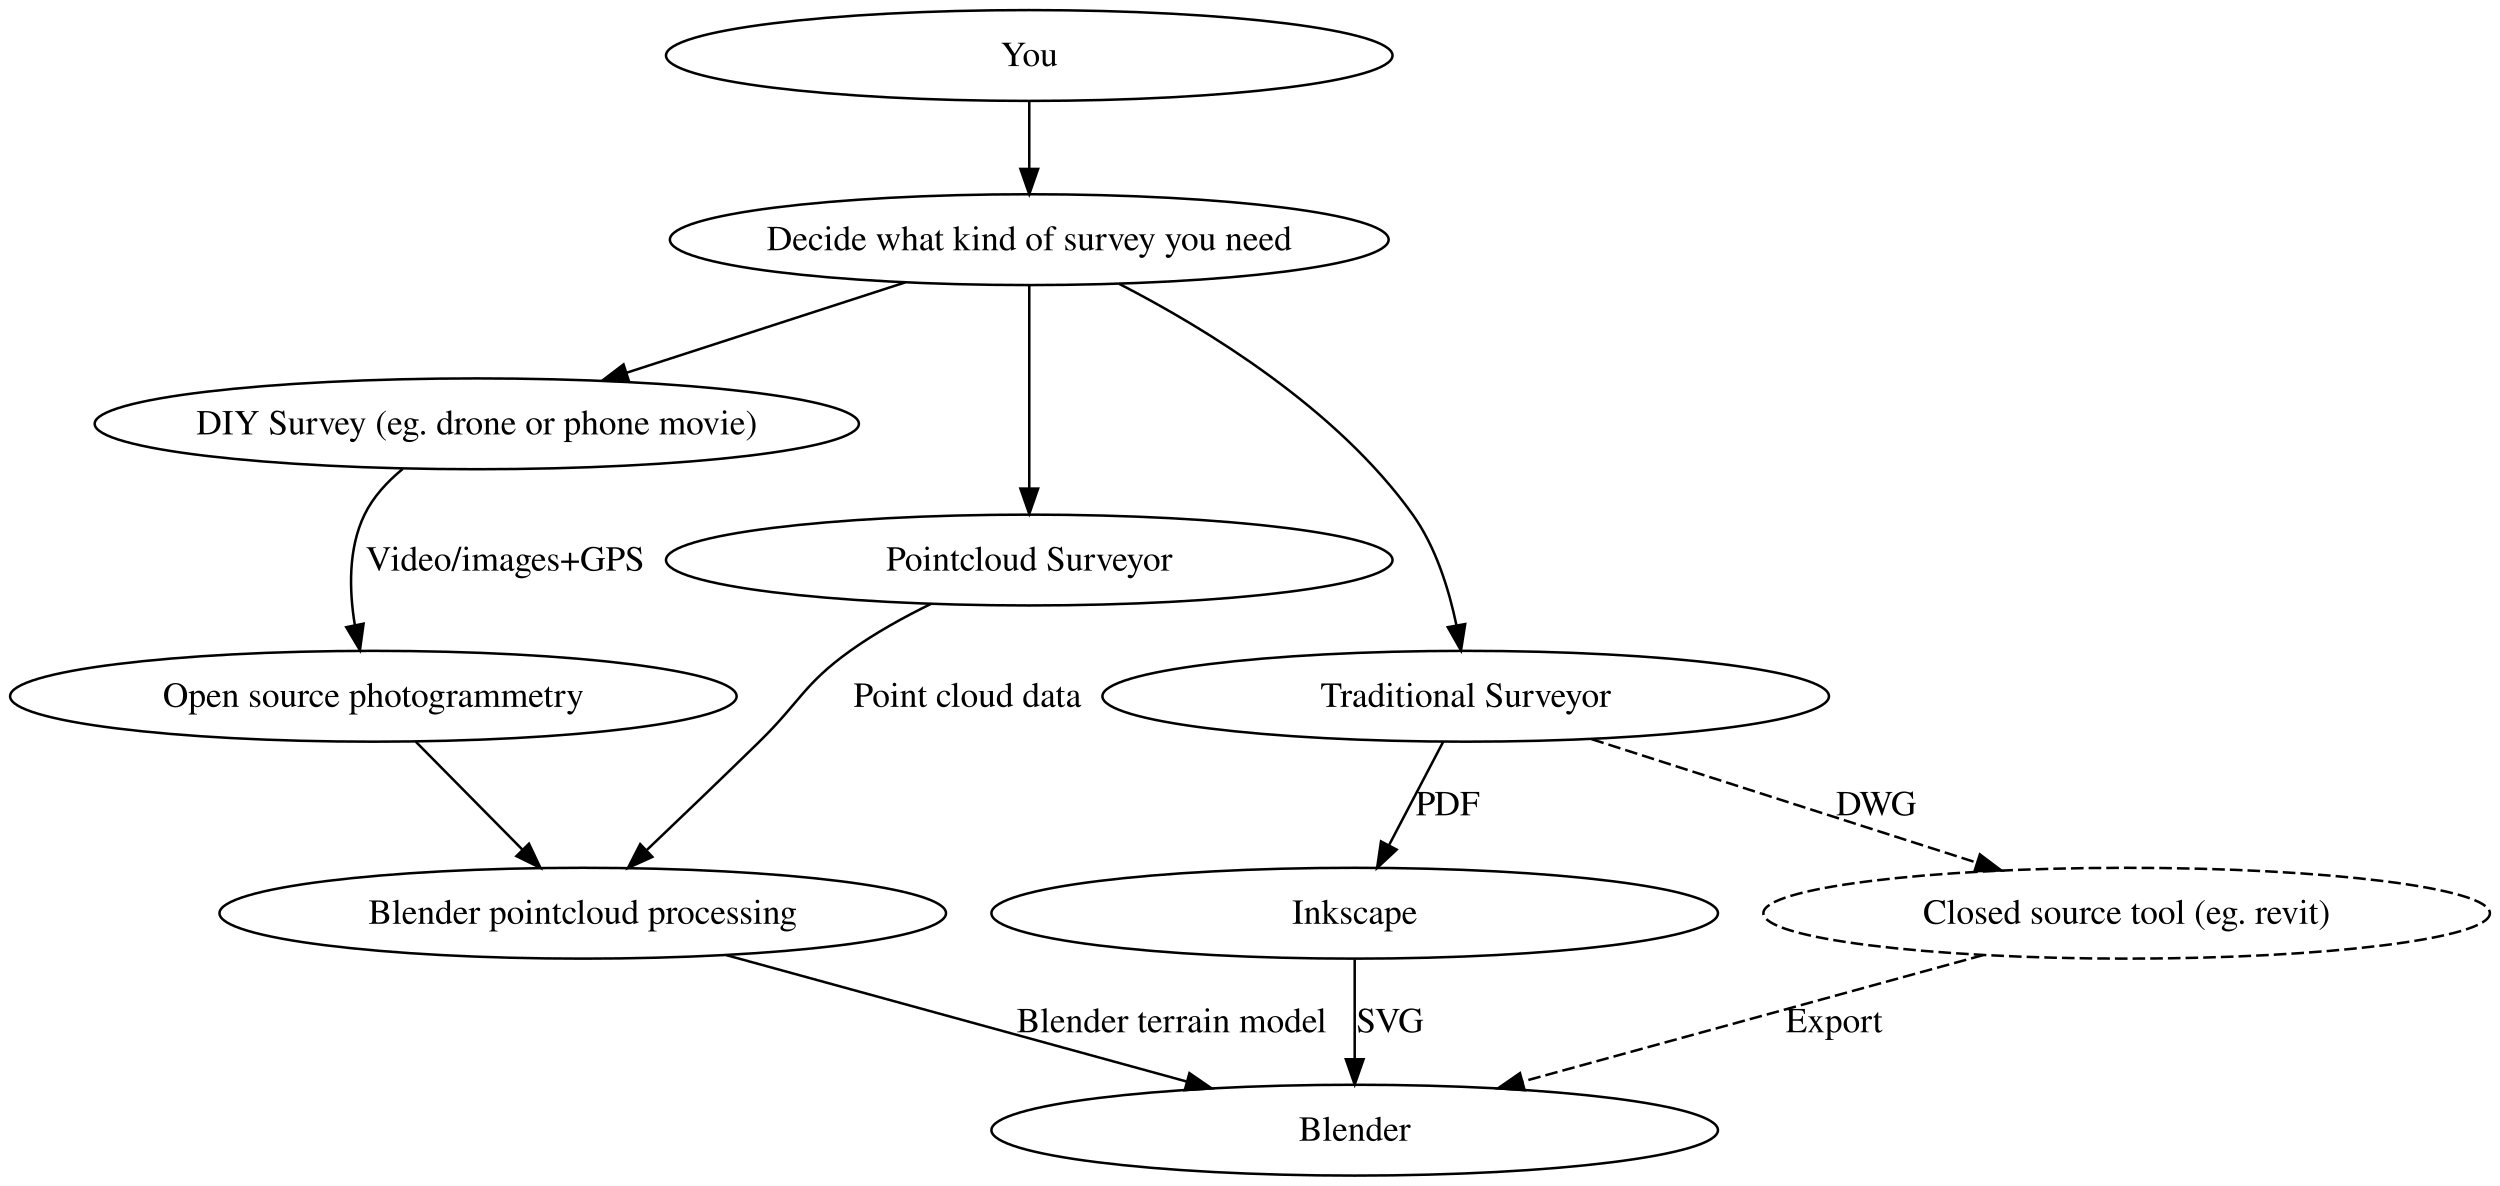
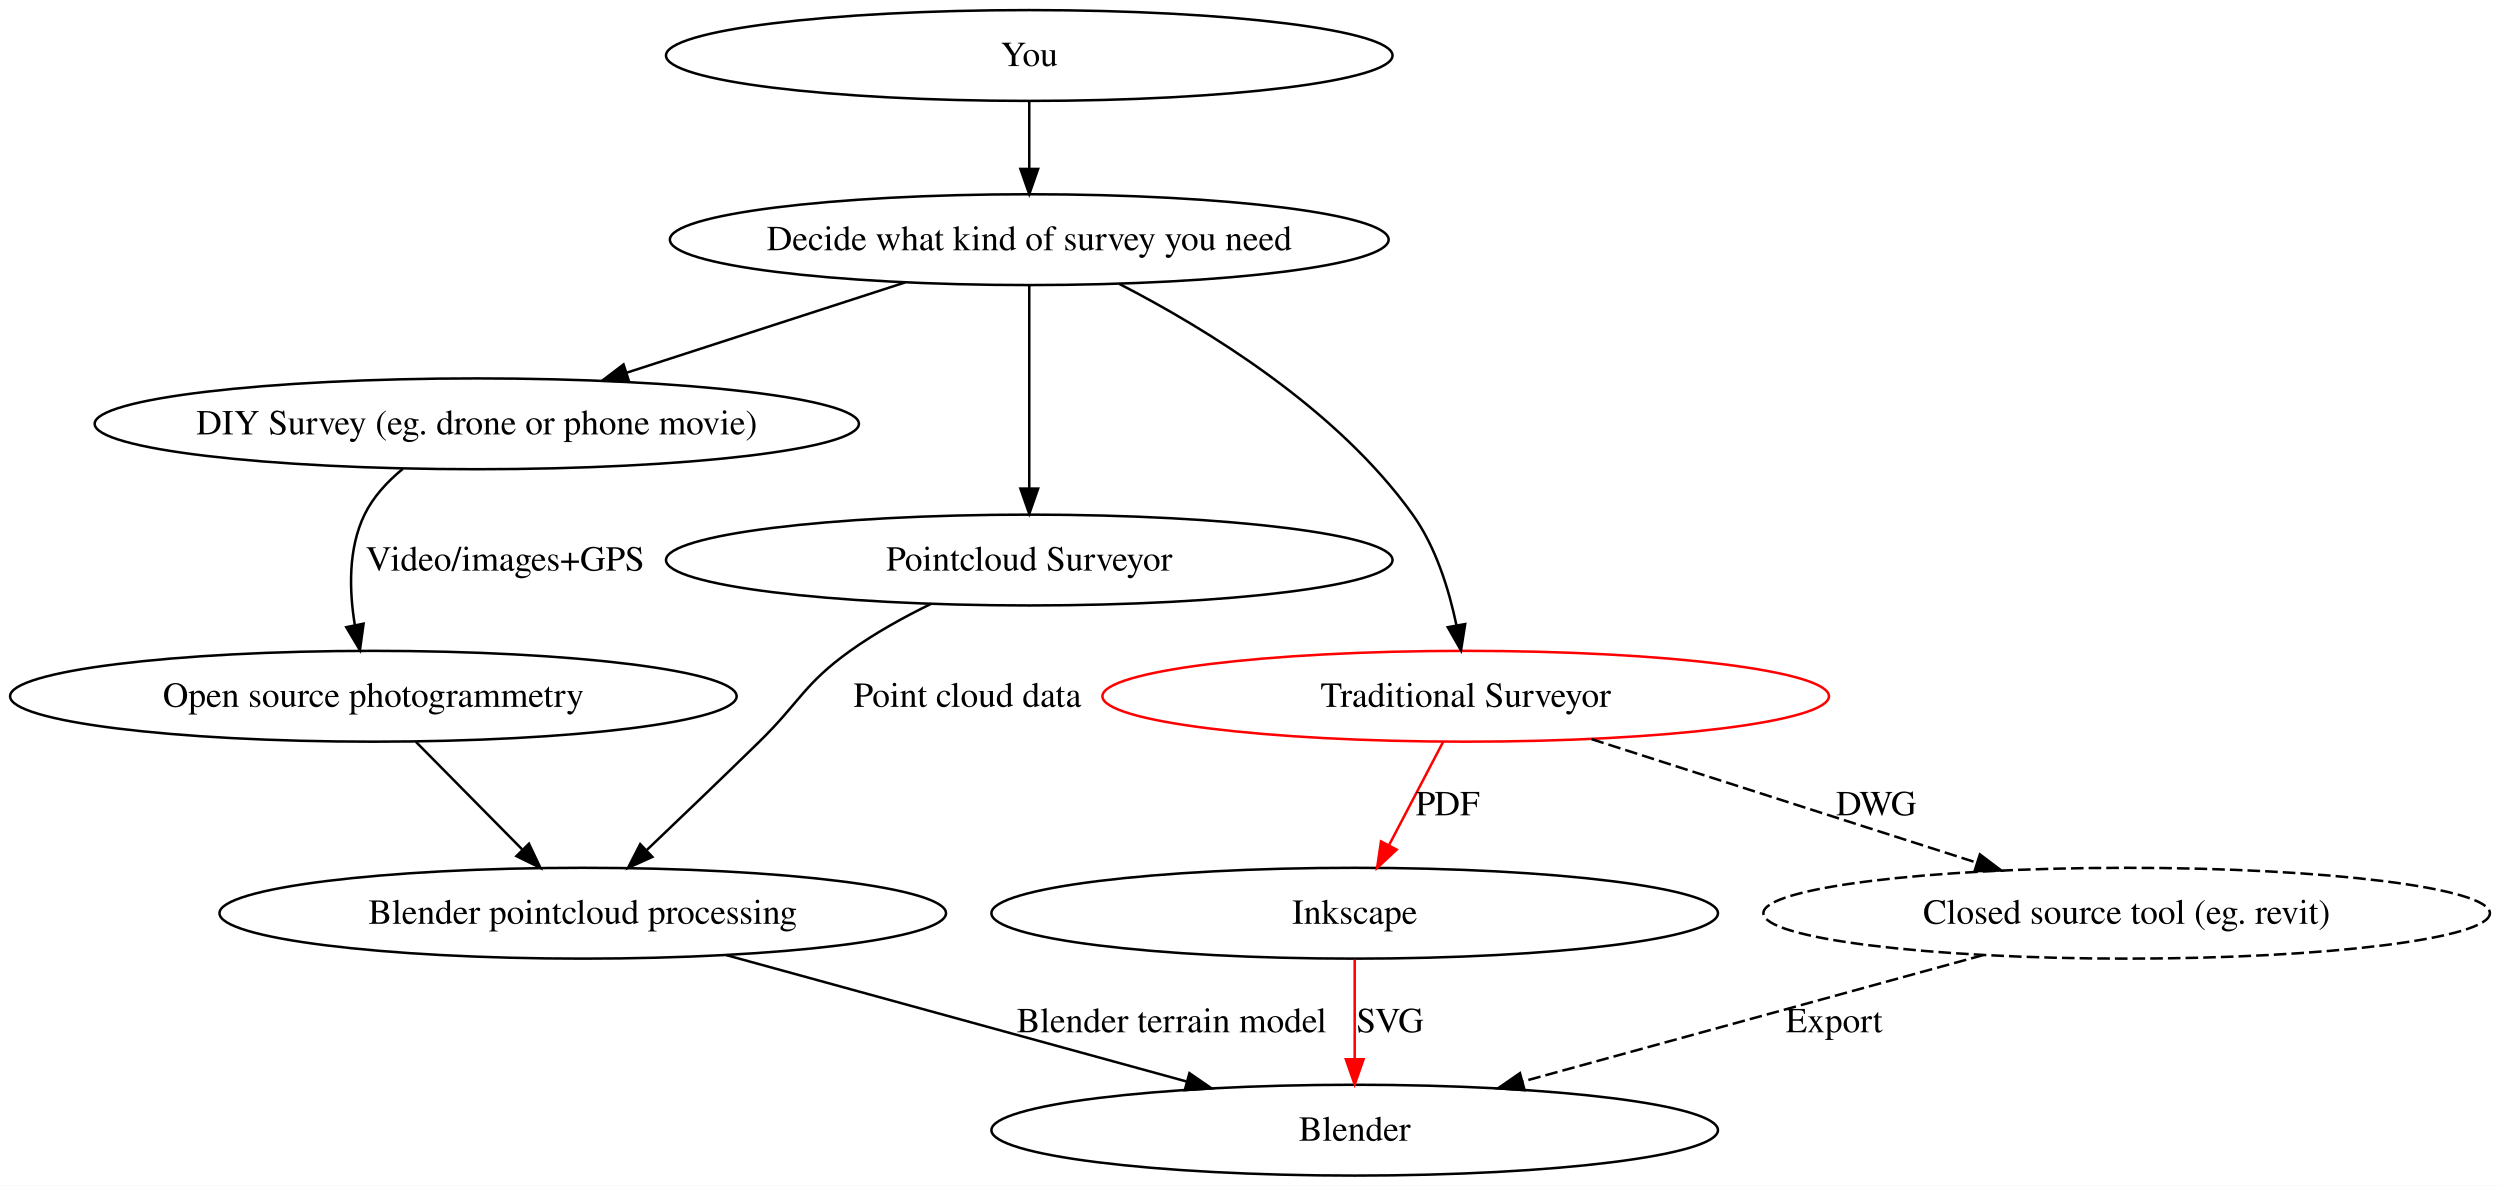
<svg xmlns="http://www.w3.org/2000/svg" width="991pt" height="470pt" viewBox="0.00 0.00 991.00 470.00">
  <g id="graph0" class="graph" transform="scale(1 1) rotate(0) translate(4 466)">
    <polygon fill="white" stroke="transparent" points="-4,4 -4,-466 987,-466 987,4 -4,4" />
    <g id="node1" class="node">
      <ellipse fill="none" stroke="black" cx="404" cy="-371" rx="142.46" ry="18" />
      <text text-anchor="middle" x="404" y="-366.8" font-family="Times,serif" font-size="14.00">Decide what kind of survey you need</text>
    </g>
    <g id="node2" class="node">
      <ellipse fill="none" stroke="black" cx="185" cy="-298" rx="151.47" ry="18" />
      <text text-anchor="middle" x="185" y="-293.8" font-family="Times,serif" font-size="14.00">DIY Survey (eg. drone or phone movie)</text>
    </g>
    <g id="edge4" class="edge">
      <path fill="none" stroke="black" d="M354.85,-354.07C322.11,-343.45 278.91,-329.45 244.27,-318.22" />
      <polygon fill="black" stroke="black" points="245.33,-314.88 234.74,-315.13 243.17,-321.54 245.33,-314.88" />
    </g>
    <g id="node3" class="node">
      <ellipse fill="none" stroke="black" cx="404" cy="-244" rx="144" ry="18" />
      <text text-anchor="middle" x="404" y="-239.8" font-family="Times,serif" font-size="14.00">Pointcloud Surveyor</text>
    </g>
    <g id="edge2" class="edge">
      <path fill="none" stroke="black" d="M404,-352.88C404,-332.15 404,-296.95 404,-272.42" />
      <polygon fill="black" stroke="black" points="407.5,-272.31 404,-262.31 400.5,-272.31 407.5,-272.31" />
    </g>
    <g id="node4" class="node">
-       <ellipse fill="none" stroke="black" cx="577" cy="-190" rx="144" ry="18" />
+       <ellipse fill="none" stroke="red" cx="577" cy="-190" rx="144" ry="18" />
      <text text-anchor="middle" x="577" y="-185.8" font-family="Times,serif" font-size="14.00">Traditional Surveyor</text>
    </g>
    <g id="edge3" class="edge">
      <path fill="none" stroke="black" d="M439.72,-353.44C474.37,-335.6 525.99,-304.01 556,-262 565.17,-249.16 570.37,-232.32 573.31,-218.26" />
      <polygon fill="black" stroke="black" points="576.8,-218.62 575.14,-208.16 569.91,-217.38 576.8,-218.62" />
    </g>
    <g id="node10" class="node">
      <ellipse fill="none" stroke="black" cx="144" cy="-190" rx="144" ry="18" />
      <text text-anchor="middle" x="144" y="-185.8" font-family="Times,serif" font-size="14.00">Open source photogrammetry</text>
    </g>
    <g id="edge9" class="edge">
      <path fill="none" stroke="black" d="M155.69,-280.15C149.57,-275.14 143.93,-269.07 140.5,-262 133.97,-248.55 134.4,-231.94 136.67,-218.16" />
      <polygon fill="black" stroke="black" points="140.12,-218.78 138.68,-208.28 133.26,-217.38 140.12,-218.78" />
      <text text-anchor="middle" x="196.25" y="-239.8" font-family="Times,serif" font-size="14.00">Video/images+GPS</text>
    </g>
    <g id="node7" class="node">
      <ellipse fill="none" stroke="black" cx="227" cy="-104" rx="144" ry="18" />
      <text text-anchor="middle" x="227" y="-99.8" font-family="Times,serif" font-size="14.00">Blender pointcloud processing</text>
    </g>
    <g id="edge8" class="edge">
      <path fill="none" stroke="black" d="M365.11,-226.66C354.3,-221.38 342.84,-215.04 333.01,-208 314.62,-194.82 313.18,-187.83 297,-172 282.32,-157.64 265.73,-141.75 252.38,-129.04" />
      <polygon fill="black" stroke="black" points="254.6,-126.32 244.94,-121.97 249.78,-131.39 254.6,-126.32" />
      <text text-anchor="middle" x="379.49" y="-185.8" font-family="Times,serif" font-size="14.00">Point cloud data</text>
    </g>
    <g id="node6" class="node">
      <ellipse fill="none" stroke="black" cx="533" cy="-104" rx="144" ry="18" />
      <text text-anchor="middle" x="533" y="-99.8" font-family="Times,serif" font-size="14.00">Inkscape</text>
    </g>
    <g id="edge5" class="edge">
-       <path fill="none" stroke="black" d="M568.1,-172C561.95,-160.27 553.67,-144.46 546.69,-131.14" />
-       <polygon fill="black" stroke="black" points="549.63,-129.21 541.89,-121.97 543.43,-132.46 549.63,-129.21" />
+       <path fill="none" stroke="red" d="M568.1,-172C561.95,-160.27 553.67,-144.46 546.69,-131.14" />
+       <polygon fill="red" stroke="red" points="549.63,-129.21 541.89,-121.97 543.43,-132.46 549.63,-129.21" />
      <text text-anchor="middle" x="569.84" y="-142.8" font-family="Times,serif" font-size="14.00">PDF</text>
    </g>
    <g id="node9" class="node">
      <ellipse fill="none" stroke="black" stroke-dasharray="5,2" cx="839" cy="-104" rx="144" ry="18" />
      <text text-anchor="middle" x="839" y="-99.8" font-family="Times,serif" font-size="14.00">Closed source tool (eg. revit)</text>
    </g>
    <g id="edge6" class="edge">
      <path fill="none" stroke="black" stroke-dasharray="5,2" d="M626.9,-173C670.42,-159.05 733.64,-138.78 779.73,-124" />
      <polygon fill="black" stroke="black" points="780.83,-127.32 789.29,-120.94 778.7,-120.66 780.83,-127.32" />
      <text text-anchor="middle" x="739.72" y="-142.8" font-family="Times,serif" font-size="14.00">DWG</text>
    </g>
    <g id="node5" class="node">
      <ellipse fill="none" stroke="black" cx="404" cy="-444" rx="144" ry="18" />
      <text text-anchor="middle" x="404" y="-439.8" font-family="Times,serif" font-size="14.00">You</text>
    </g>
    <g id="edge1" class="edge">
      <path fill="none" stroke="black" d="M404,-425.81C404,-417.79 404,-408.05 404,-399.07" />
      <polygon fill="black" stroke="black" points="407.5,-399.03 404,-389.03 400.5,-399.03 407.5,-399.03" />
    </g>
    <g id="node8" class="node">
      <ellipse fill="none" stroke="black" cx="533" cy="-18" rx="144" ry="18" />
      <text text-anchor="middle" x="533" y="-13.8" font-family="Times,serif" font-size="14.00">Blender</text>
    </g>
    <g id="edge12" class="edge">
-       <path fill="none" stroke="black" d="M533,-85.6C533,-74.26 533,-59.23 533,-46.32" />
-       <polygon fill="black" stroke="black" points="536.5,-46.1 533,-36.1 529.5,-46.1 536.5,-46.1" />
+       <path fill="none" stroke="red" d="M533,-85.6C533,-74.26 533,-59.23 533,-46.32" />
+       <polygon fill="red" stroke="red" points="536.5,-46.1 533,-36.1 529.5,-46.1 536.5,-46.1" />
      <text text-anchor="middle" x="547" y="-56.8" font-family="Times,serif" font-size="14.00">SVG</text>
    </g>
    <g id="edge10" class="edge">
      <path fill="none" stroke="black" d="M283.84,-87.4C335.5,-73.22 411.76,-52.28 466.29,-37.31" />
      <polygon fill="black" stroke="black" points="467.49,-40.61 476.21,-34.59 465.64,-33.86 467.49,-40.61" />
      <text text-anchor="middle" x="460.42" y="-56.8" font-family="Times,serif" font-size="14.00">Blender terrain model</text>
    </g>
    <g id="edge7" class="edge">
      <path fill="none" stroke="black" stroke-dasharray="5,2" d="M782.16,-87.4C730.5,-73.22 654.24,-52.28 599.71,-37.31" />
      <polygon fill="black" stroke="black" points="600.36,-33.86 589.79,-34.59 598.51,-40.61 600.36,-33.86" />
      <text text-anchor="middle" x="723.05" y="-56.8" font-family="Times,serif" font-size="14.00">Export</text>
    </g>
    <g id="edge11" class="edge">
      <path fill="none" stroke="black" d="M160.8,-172C172.95,-159.7 189.54,-142.91 203.07,-129.22" />
      <polygon fill="black" stroke="black" points="205.69,-131.55 210.23,-121.97 200.71,-126.63 205.69,-131.55" />
    </g>
  </g>
</svg>
